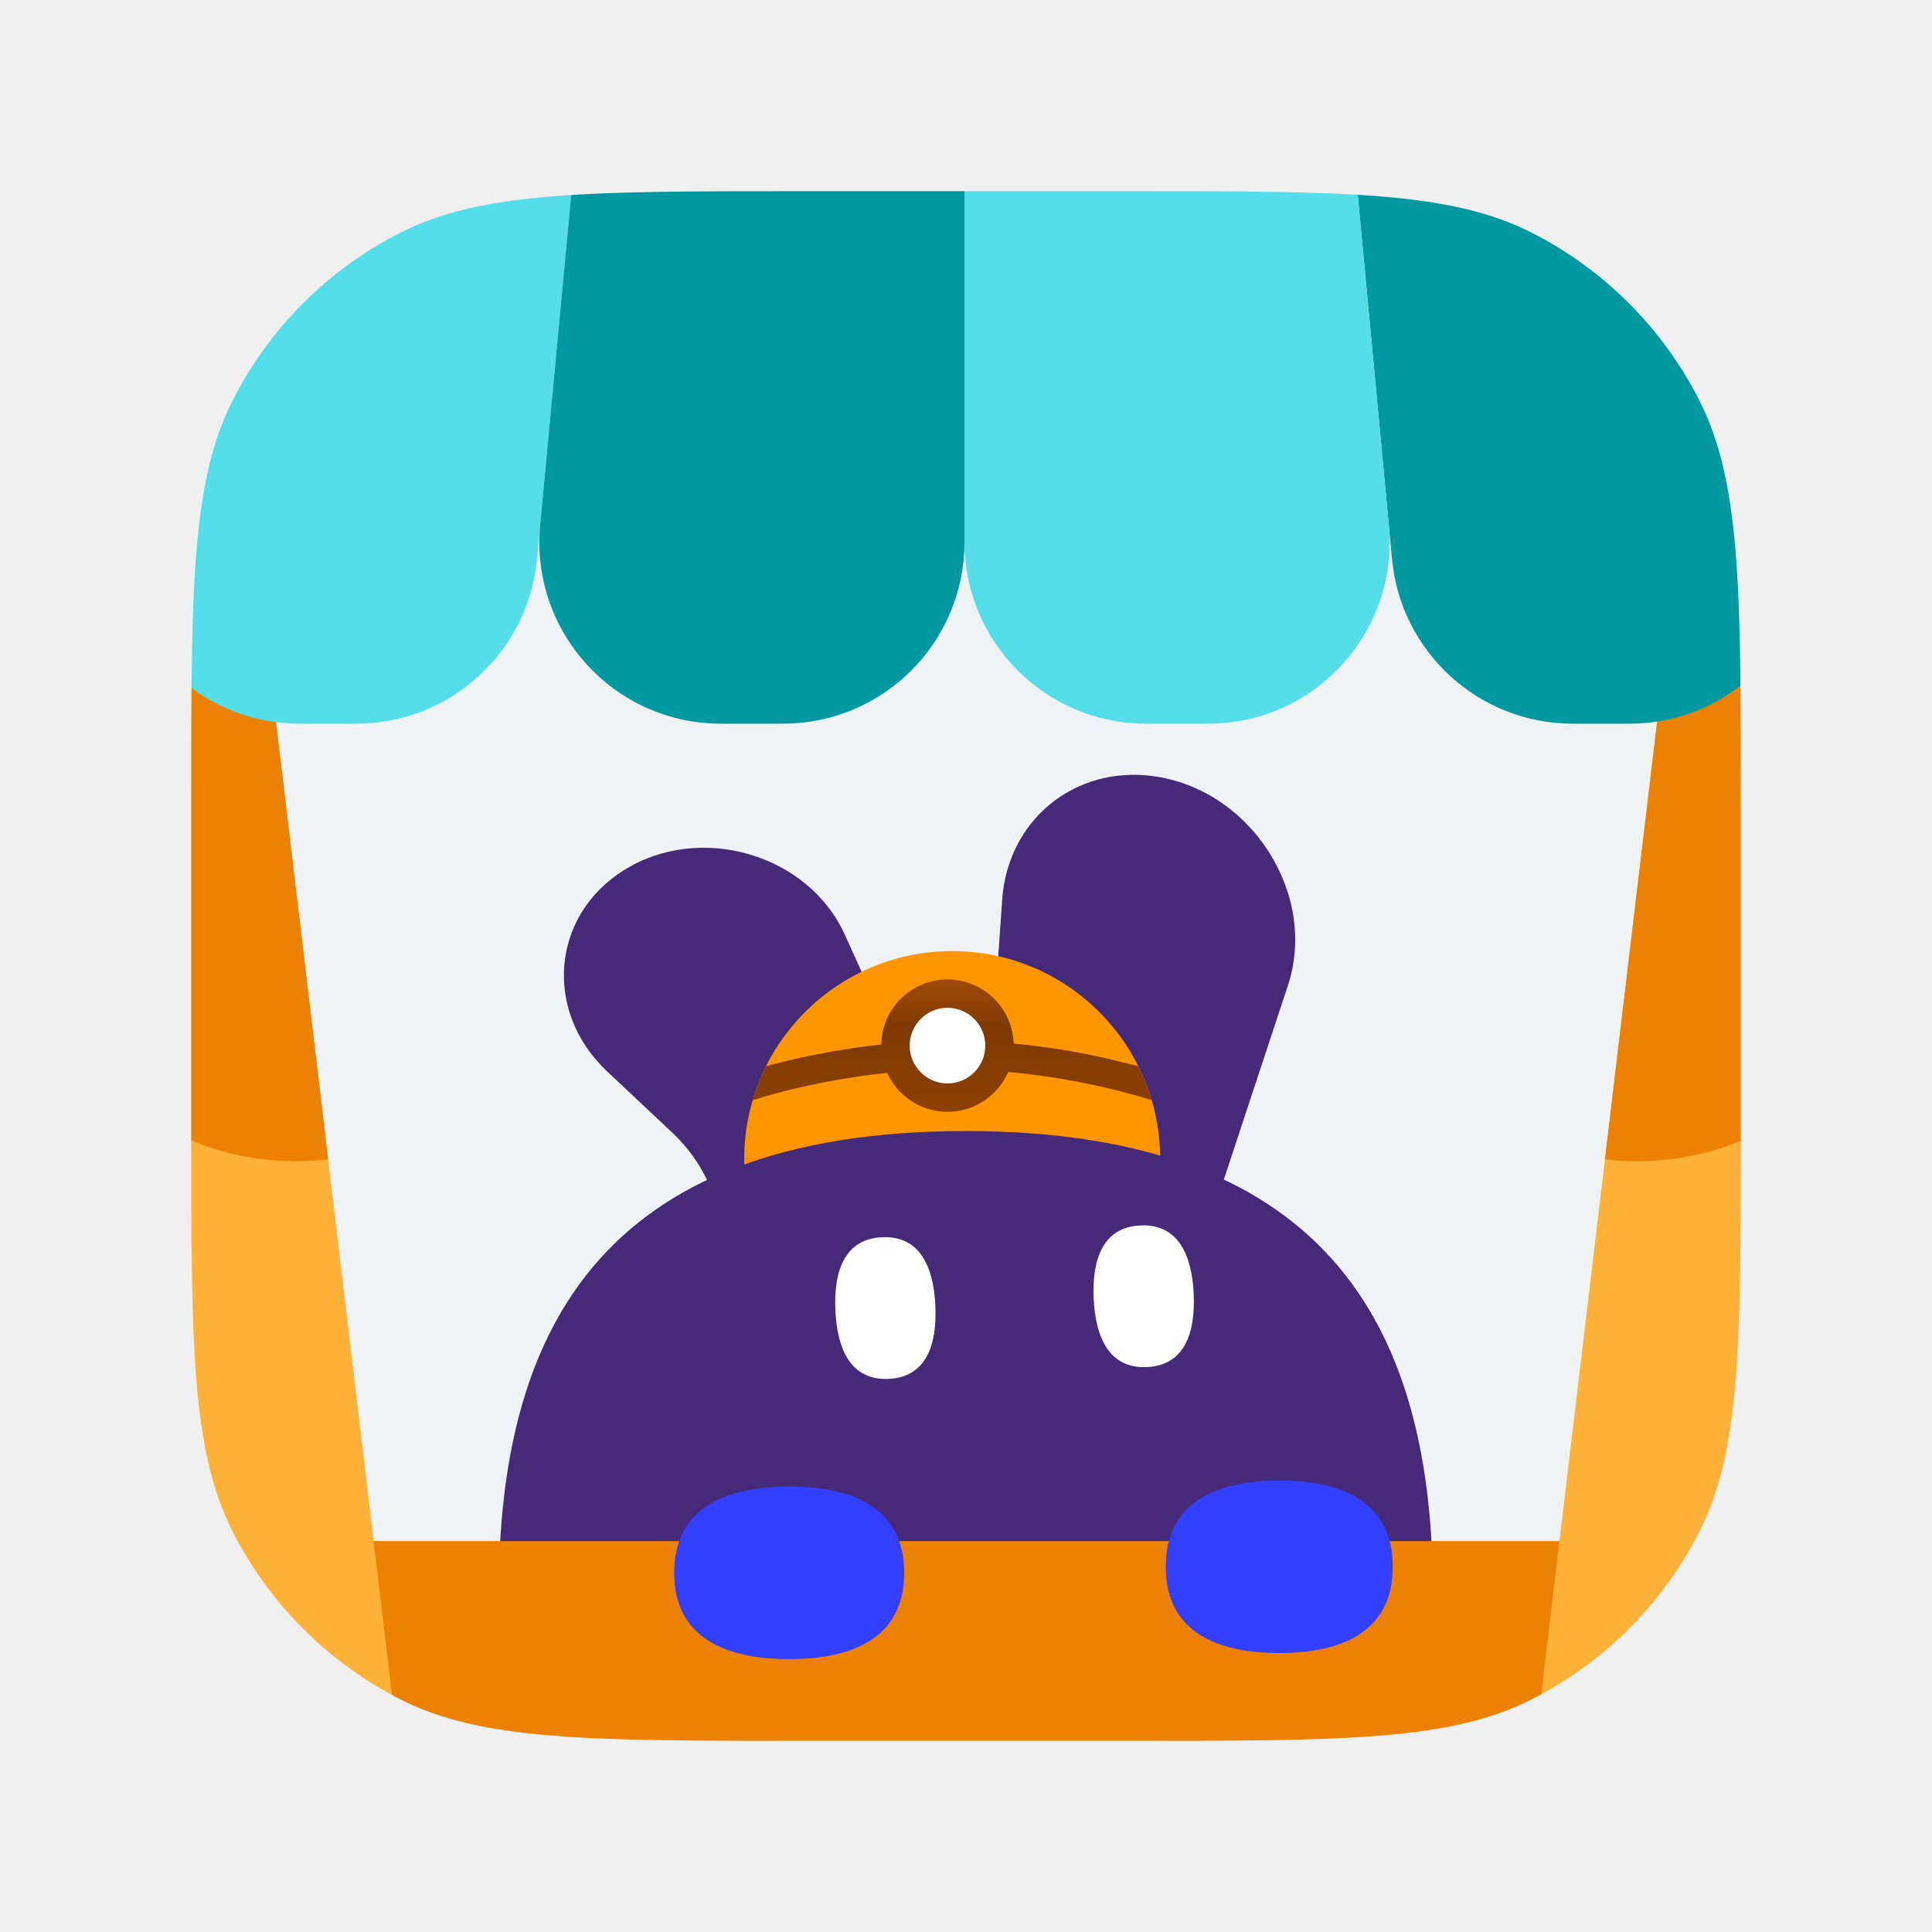
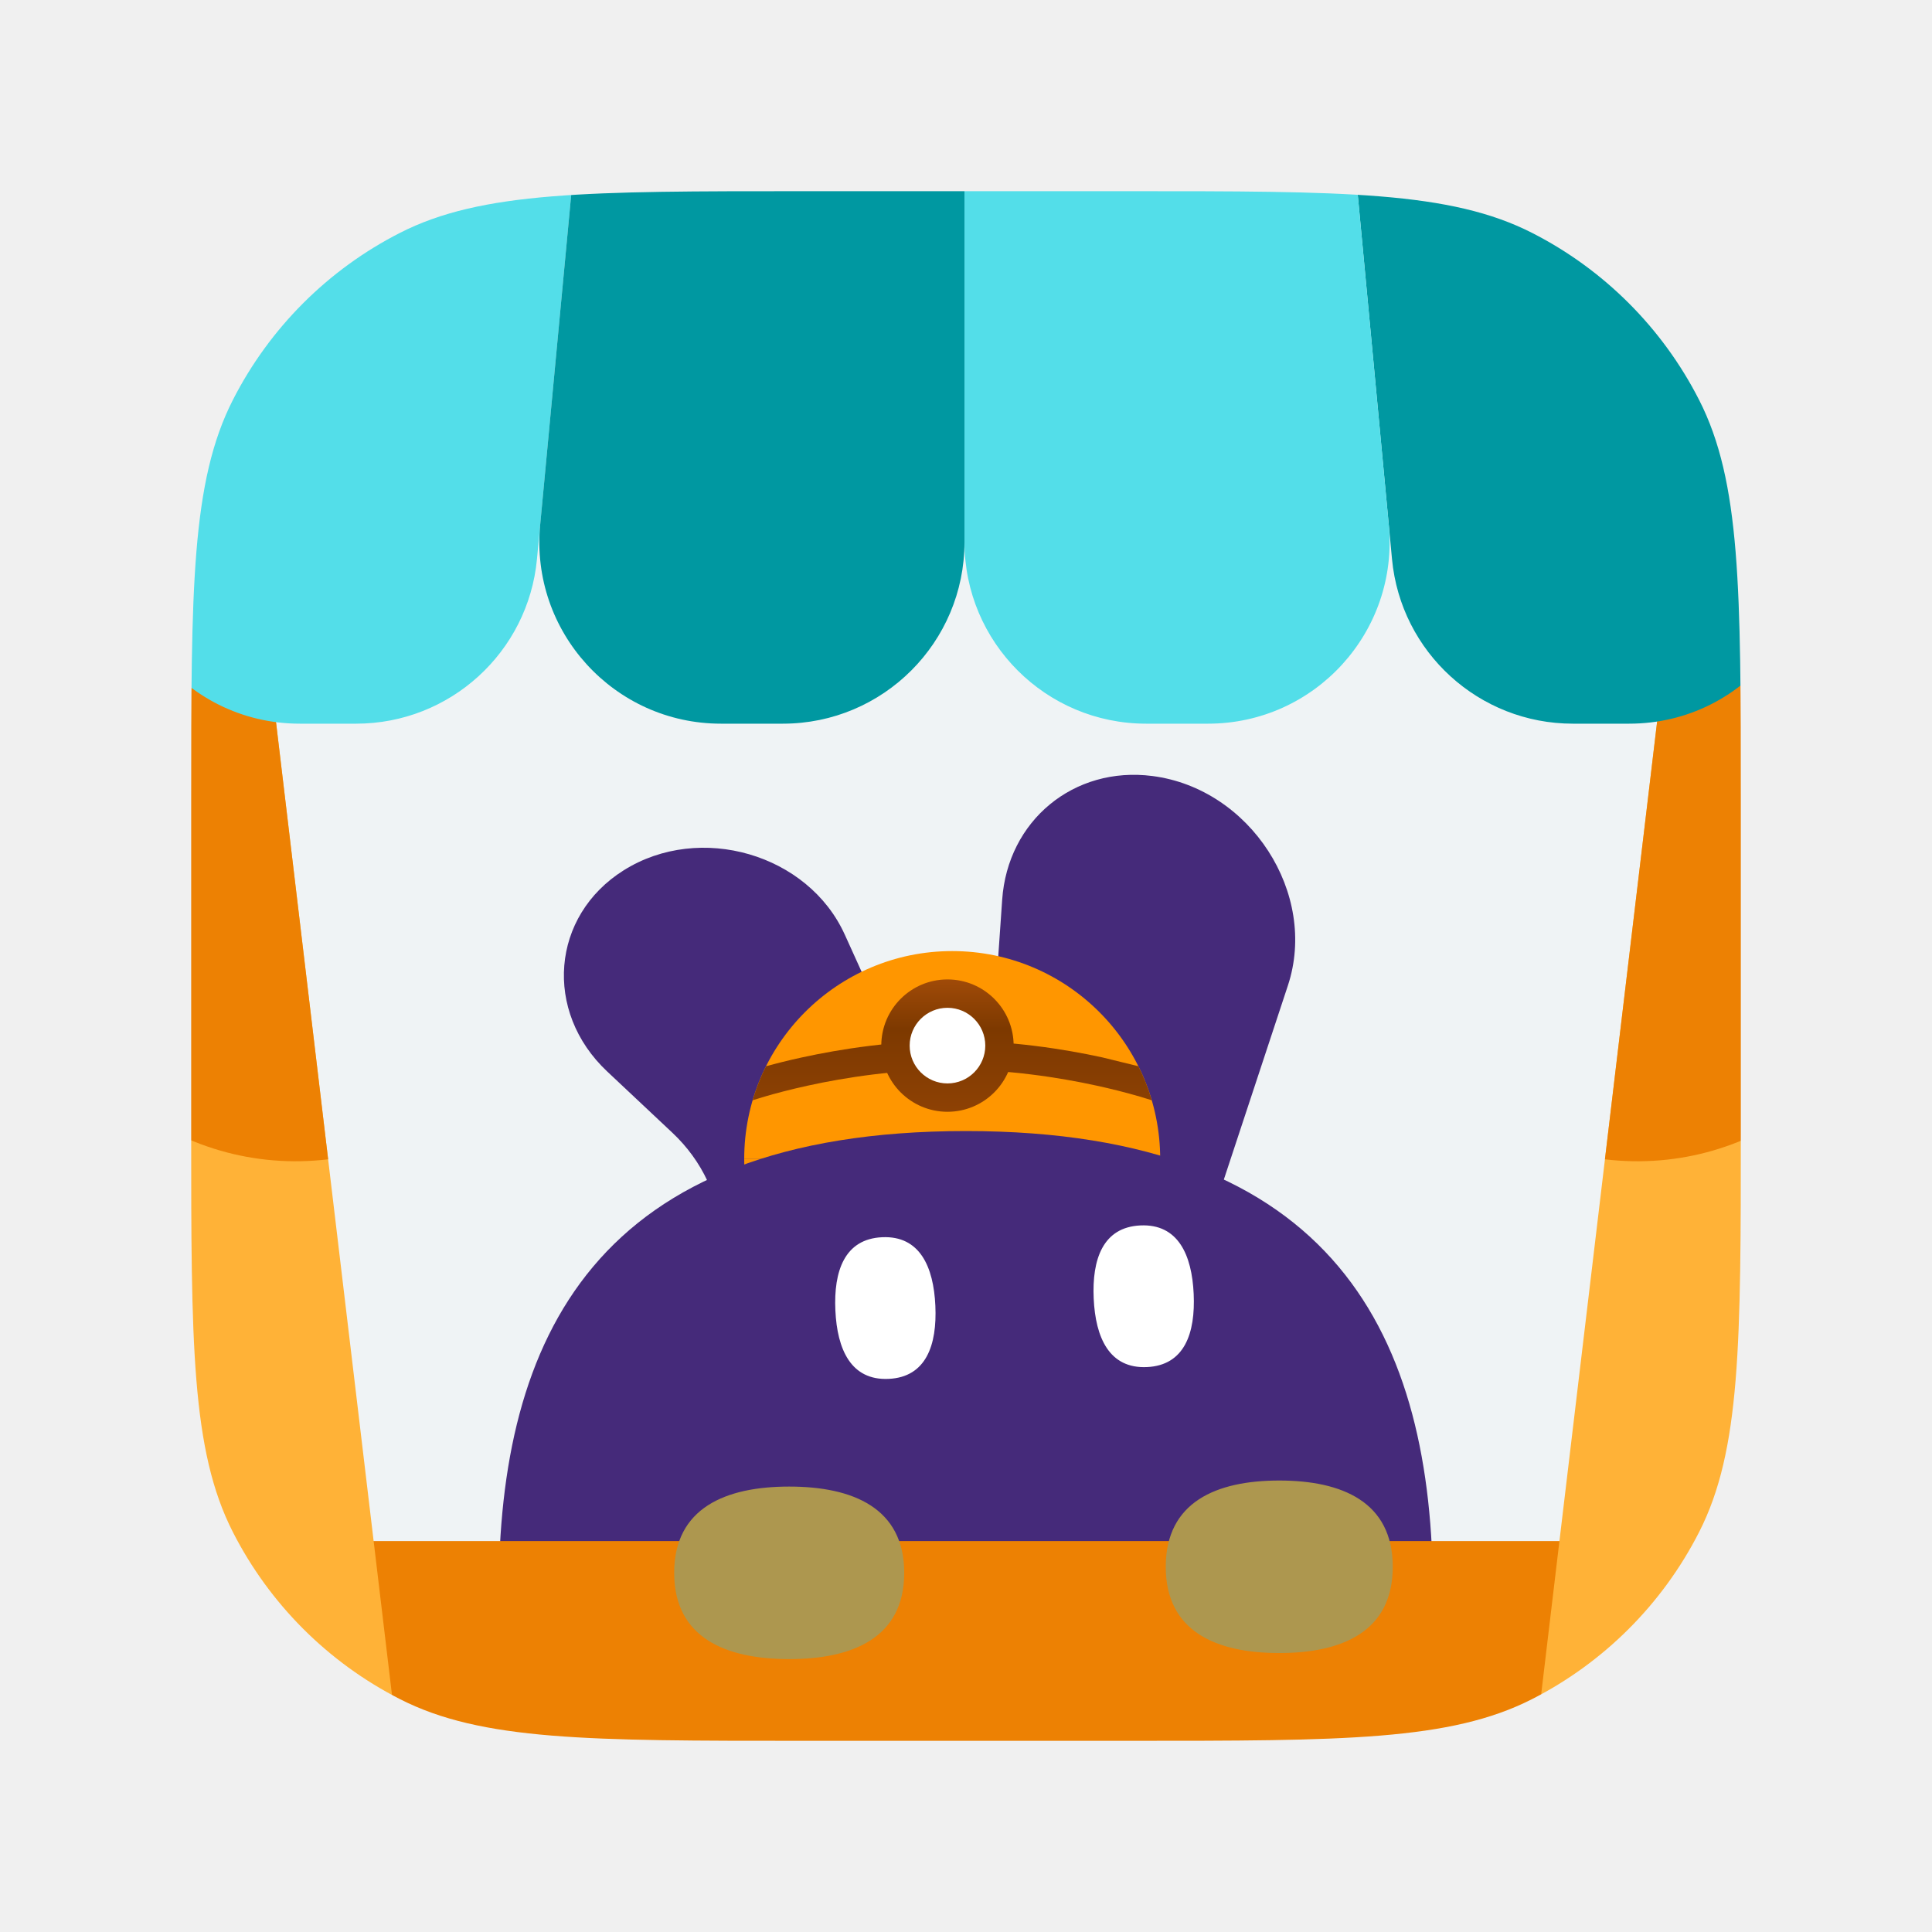
<svg xmlns="http://www.w3.org/2000/svg" xmlns:xlink="http://www.w3.org/1999/xlink" width="192" height="192" fill="none">
  <mask id="A" mask-type="alpha" maskUnits="userSpaceOnUse" x="19" y="19" width="154" height="154">
    <use xlink:href="#C" fill="#eff3f5" />
  </mask>
  <g mask="url(#A)">
    <use xlink:href="#C" fill="#eff3f5" />
    <path d="M127.99 97.94c3.017-9.139-3.731-19.569-13.471-20.821-7.799-1.002-14.378 4.42-14.924 12.3l-2.811 40.601c-.41 5.923 4.462 11.366 10.311 11.52 3.898.103 7.235-2.226 8.445-5.892l12.45-37.708zm-44.039-5.061c-3.63-8.012-14.389-11.144-21.962-6.393-7.213 4.525-7.997 14.029-1.649 19.995l6.477 6.087c1.486 1.397 2.672 3.03 3.496 4.811l5.421 11.731c2.662 5.762 10.399 8.017 15.891 4.632 3.624-2.234 5.221-6.36 3.99-10.312l-4.788-15.379-6.875-15.173z" fill="#452a7a" />
    <path d="M94.628 94.517c-11.416 0-20.67 9.254-20.67 20.67h41.341c0-11.416-9.254-20.67-20.67-20.67z" fill="#ff9600" />
    <path d="M94.628 135.856c-11.416 0-20.67-9.254-20.67-20.67h41.341c0 11.416-9.254 20.67-20.67 20.67z" fill="#ff9600" />
    <path d="M113.132 105.962l-3.583-.879c-3.809-.831-9.082-1.665-14.921-1.665s-11.112.834-14.921 1.665c-1.405.307-2.614.613-3.582.879-.538 1.077-.984 2.208-1.33 3.381.008-.002.016-.005.024-.008a44.48 44.48 0 0 1 1.165-.357c1.018-.298 2.499-.697 4.333-1.097 3.672-.801 8.734-1.599 14.311-1.599s10.639.798 14.311 1.599a64.47 64.47 0 0 1 4.333 1.097l1.165.357c.008.003.016.006.024.008-.345-1.173-.792-2.304-1.329-3.381z" fill="url(#B)" />
    <path d="M100.735 103.911a6.58 6.58 0 0 1-6.577 6.577 6.58 6.58 0 0 1-6.577-6.577 6.58 6.58 0 0 1 6.577-6.577 6.58 6.58 0 0 1 6.577 6.577z" fill="url(#B)" />
    <path d="M97.917 103.912a3.76 3.76 0 0 1-3.758 3.758 3.76 3.76 0 0 1-3.758-3.758 3.76 3.76 0 0 1 3.758-3.758 3.76 3.76 0 0 1 3.758 3.758z" fill="#fff" />
    <path d="M142.406 158.41c0 25.409-9.545 46.007-46.422 46.007s-46.422-20.598-46.422-46.007 9.545-46.008 46.422-46.008 46.422 20.599 46.422 46.008z" fill="#452a7a" />
    <path d="M88.308 137.032c-3.742.171-5.112-2.925-5.29-6.812s.905-7.095 4.647-7.266 5.113 2.925 5.29 6.812-.905 7.095-4.647 7.266zm25.672-1.173c-3.742.171-5.112-2.924-5.29-6.812s.905-7.094 4.647-7.265 5.113 2.924 5.29 6.812-.905 7.094-4.647 7.265z" fill="#fff" />
    <path d="M-4.762 160.337a7.19 7.19 0 0 1 7.189-7.189h186.845a7.19 7.19 0 0 1 7.189 7.189v40.064a7.19 7.19 0 0 1-7.189 7.189H2.427a7.19 7.19 0 0 1-7.189-7.189v-40.064z" fill="#ed8103" />
-     <path d="M89.859 156.307c0 6.456-5.117 8.572-11.43 8.572S67 162.763 67 156.307s5.117-8.573 11.43-8.573 11.43 2.117 11.43 8.573zm48.551-.602c0 6.456-5.05 8.572-11.279 8.572s-11.279-2.116-11.279-8.572 5.049-8.572 11.279-8.572 11.279 2.116 11.279 8.572z" fill="#333FFF" />
+     <path d="M89.859 156.307c0 6.456-5.117 8.572-11.43 8.572S67 162.763 67 156.307s5.117-8.573 11.43-8.573 11.43 2.117 11.43 8.573zm48.551-.602c0 6.456-5.05 8.572-11.279 8.572s-11.279-2.116-11.279-8.572 5.049-8.572 11.279-8.572 11.279 2.116 11.279 8.572z" fill="#AD974F" />
    <path d="M-1.258 59.807l26.88-3.205 13.637 114.389-26.88 3.205L-1.258 59.807z" fill="#ffb237" />
    <path d="M-1.258 59.806l26.88-3.205 6.988 58.611c-14.845 1.77-28.315-8.83-30.085-23.675l-3.783-31.732z" fill="#ed8103" />
    <path d="M193.365 59.807l-26.88-3.205-13.637 114.389 26.88 3.205 13.637-114.389z" fill="#ffb237" />
    <path d="M193.365 59.806l-26.88-3.205-6.988 58.611c14.845 1.77 28.315-8.83 30.085-23.675l3.783-31.732z" fill="#ed8103" />
    <path d="M167.998 1.374A17.39 17.39 0 0 0 151.081-12c-10.245 0-18.269 8.814-17.31 19.014l4.565 48.547a18.05 18.05 0 0 0 17.968 16.357h5.598c11.651 0 20.249-10.876 17.56-22.212L167.998 1.374z" fill="#0098a1" />
    <path d="M23.701 1.374A17.39 17.39 0 0 1 40.618-12c10.245 0 18.269 8.814 17.31 19.014l-4.565 48.547a18.05 18.05 0 0 1-17.968 16.357h-5.598c-11.651 0-20.249-10.876-17.56-22.212L23.701 1.374zm109.821 2.983A18.05 18.05 0 0 0 115.554-12h-1.658A18.05 18.05 0 0 0 95.85 6.047v47.824a18.05 18.05 0 0 0 18.046 18.047h6.155c10.635 0 18.963-9.149 17.968-19.737l-4.497-47.824z" fill="#53dee9" />
    <path d="M58.178 4.357A18.05 18.05 0 0 1 76.146-12h1.657A18.05 18.05 0 0 1 95.85 6.047v47.824a18.05 18.05 0 0 1-18.047 18.047h-6.155c-10.634 0-18.963-9.149-17.968-19.737l4.497-47.824z" fill="#0098a1" />
  </g>
  <defs>
    <linearGradient id="B" x1="94.414" y1="97.46" x2="94.414" y2="110.389" gradientUnits="userSpaceOnUse">
      <stop stop-color="#9f4a08" />
      <stop offset=".37" stop-color="#7d3900" />
      <stop offset="1" stop-color="#8d4104" />
    </linearGradient>
    <path id="C" d="M19 79.8c0-21.282 0-31.923 4.142-40.052a38 38 0 0 1 16.607-16.607C47.877 19 58.518 19 79.8 19h32.4c21.282 0 31.923 0 40.052 4.142a38 38 0 0 1 16.606 16.607C173 47.877 173 58.518 173 79.8v32.4c0 21.282 0 31.923-4.142 40.052-3.643 7.15-9.456 12.963-16.606 16.606C144.123 173 133.482 173 112.2 173H79.8c-21.282 0-31.923 0-40.052-4.142a38 38 0 0 1-16.607-16.606C19 144.123 19 133.482 19 112.2V79.8z" />
  </defs>
</svg>
